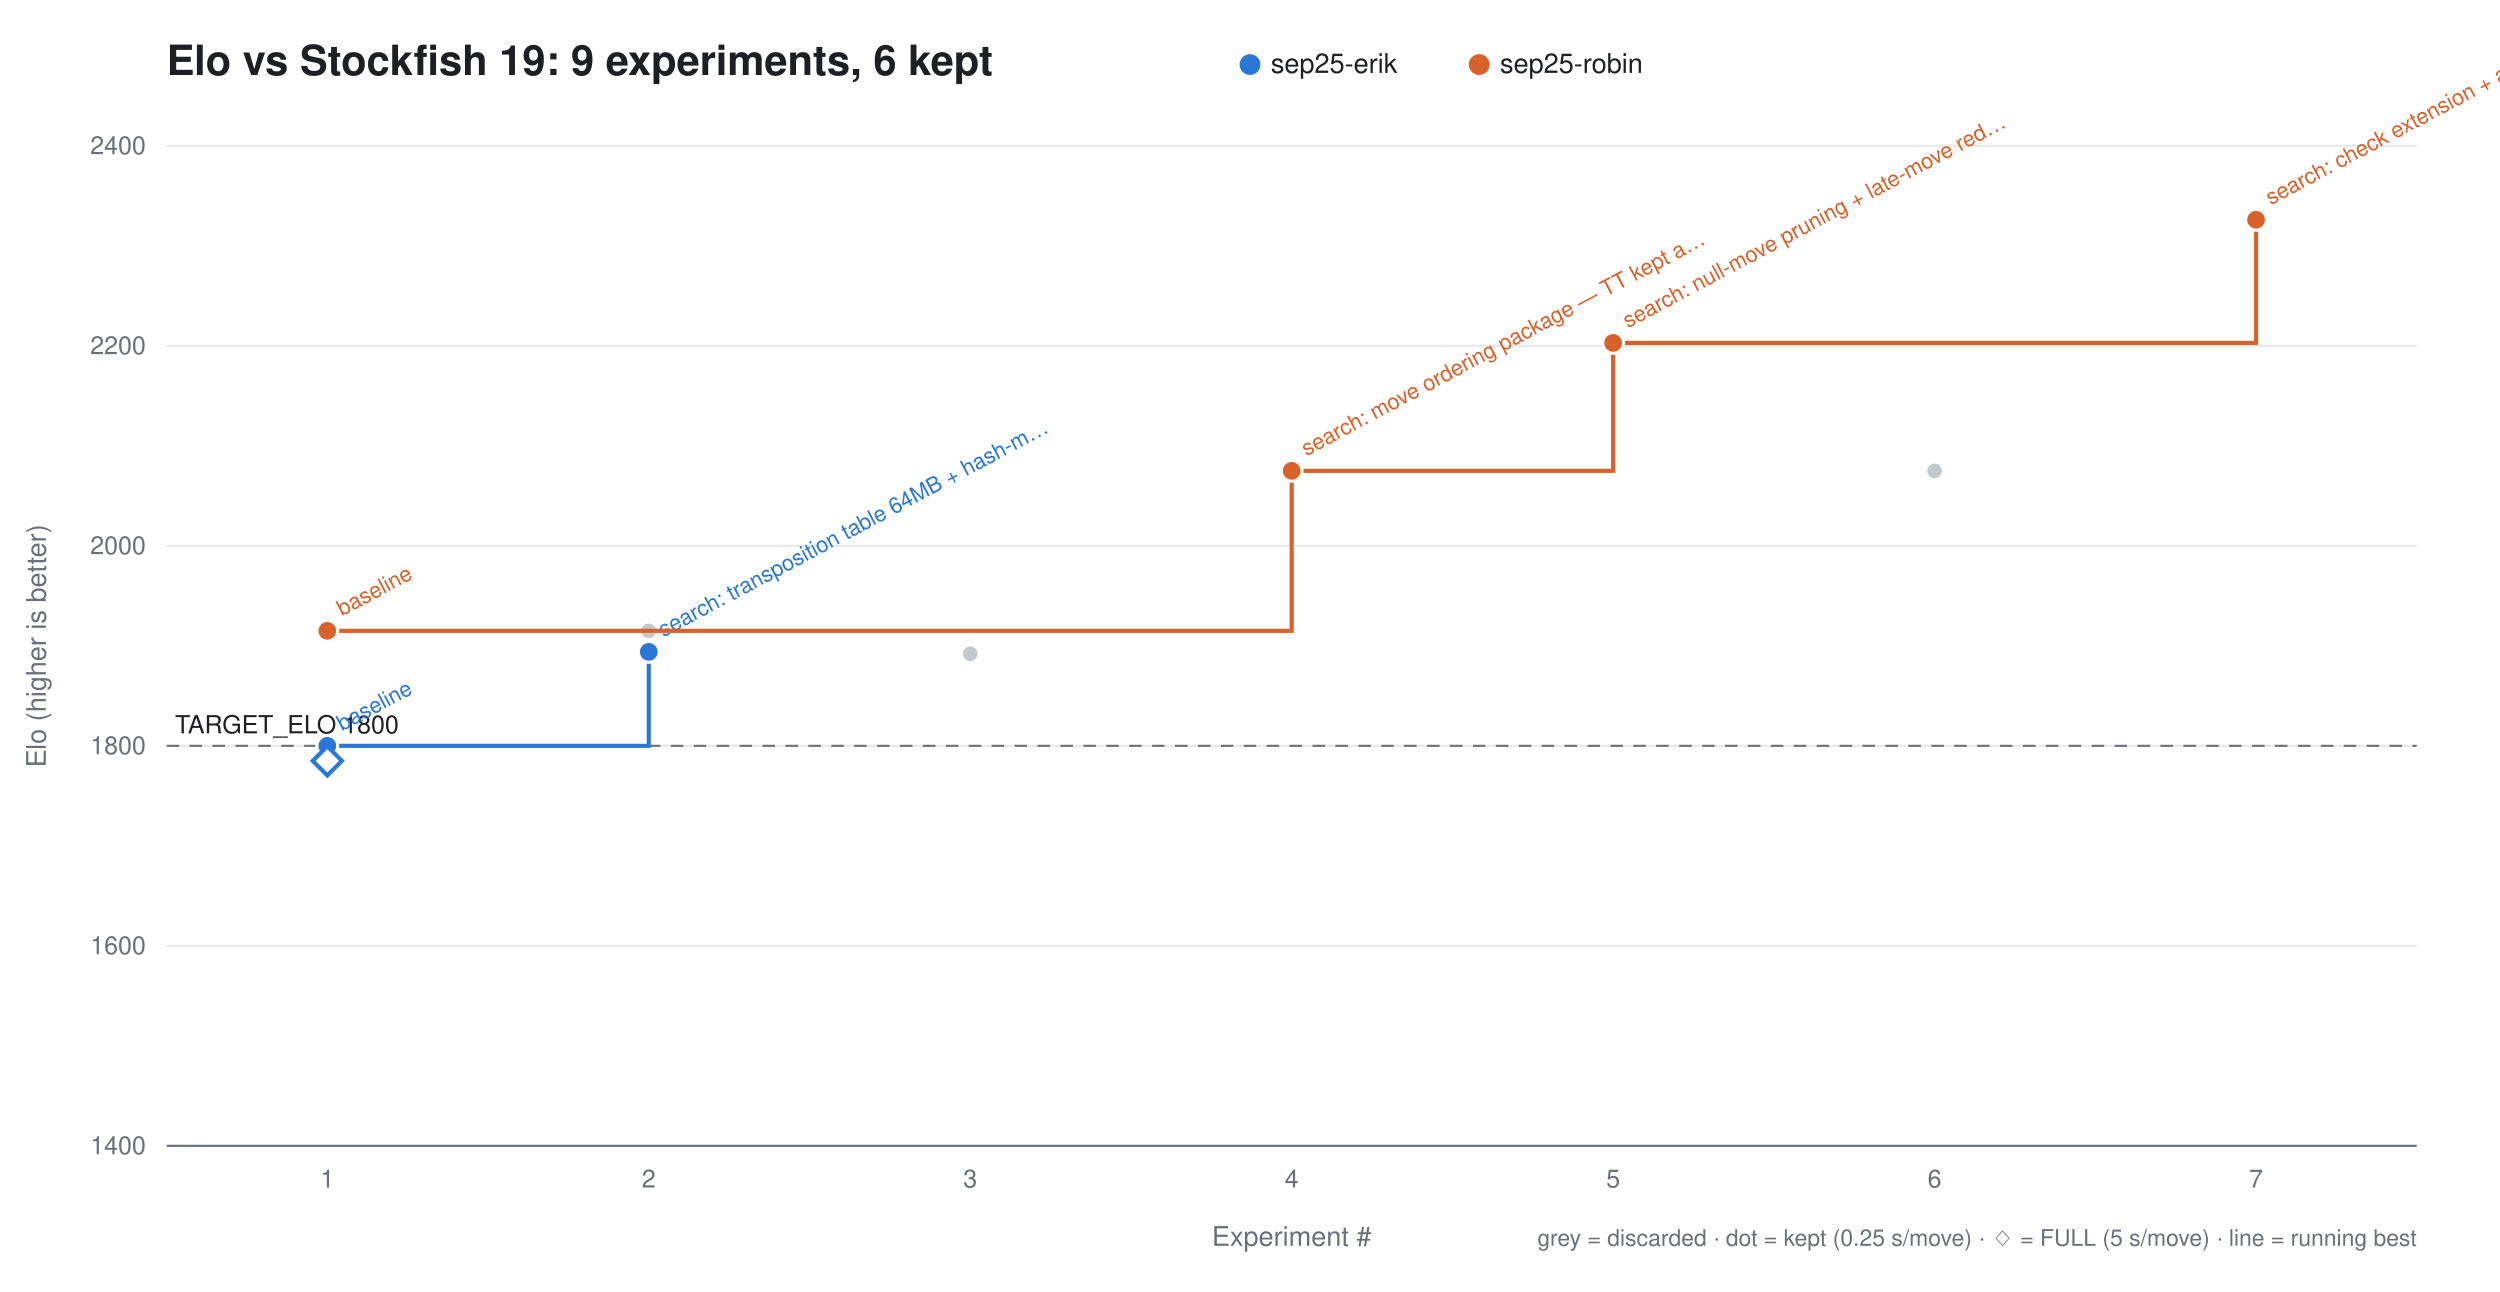
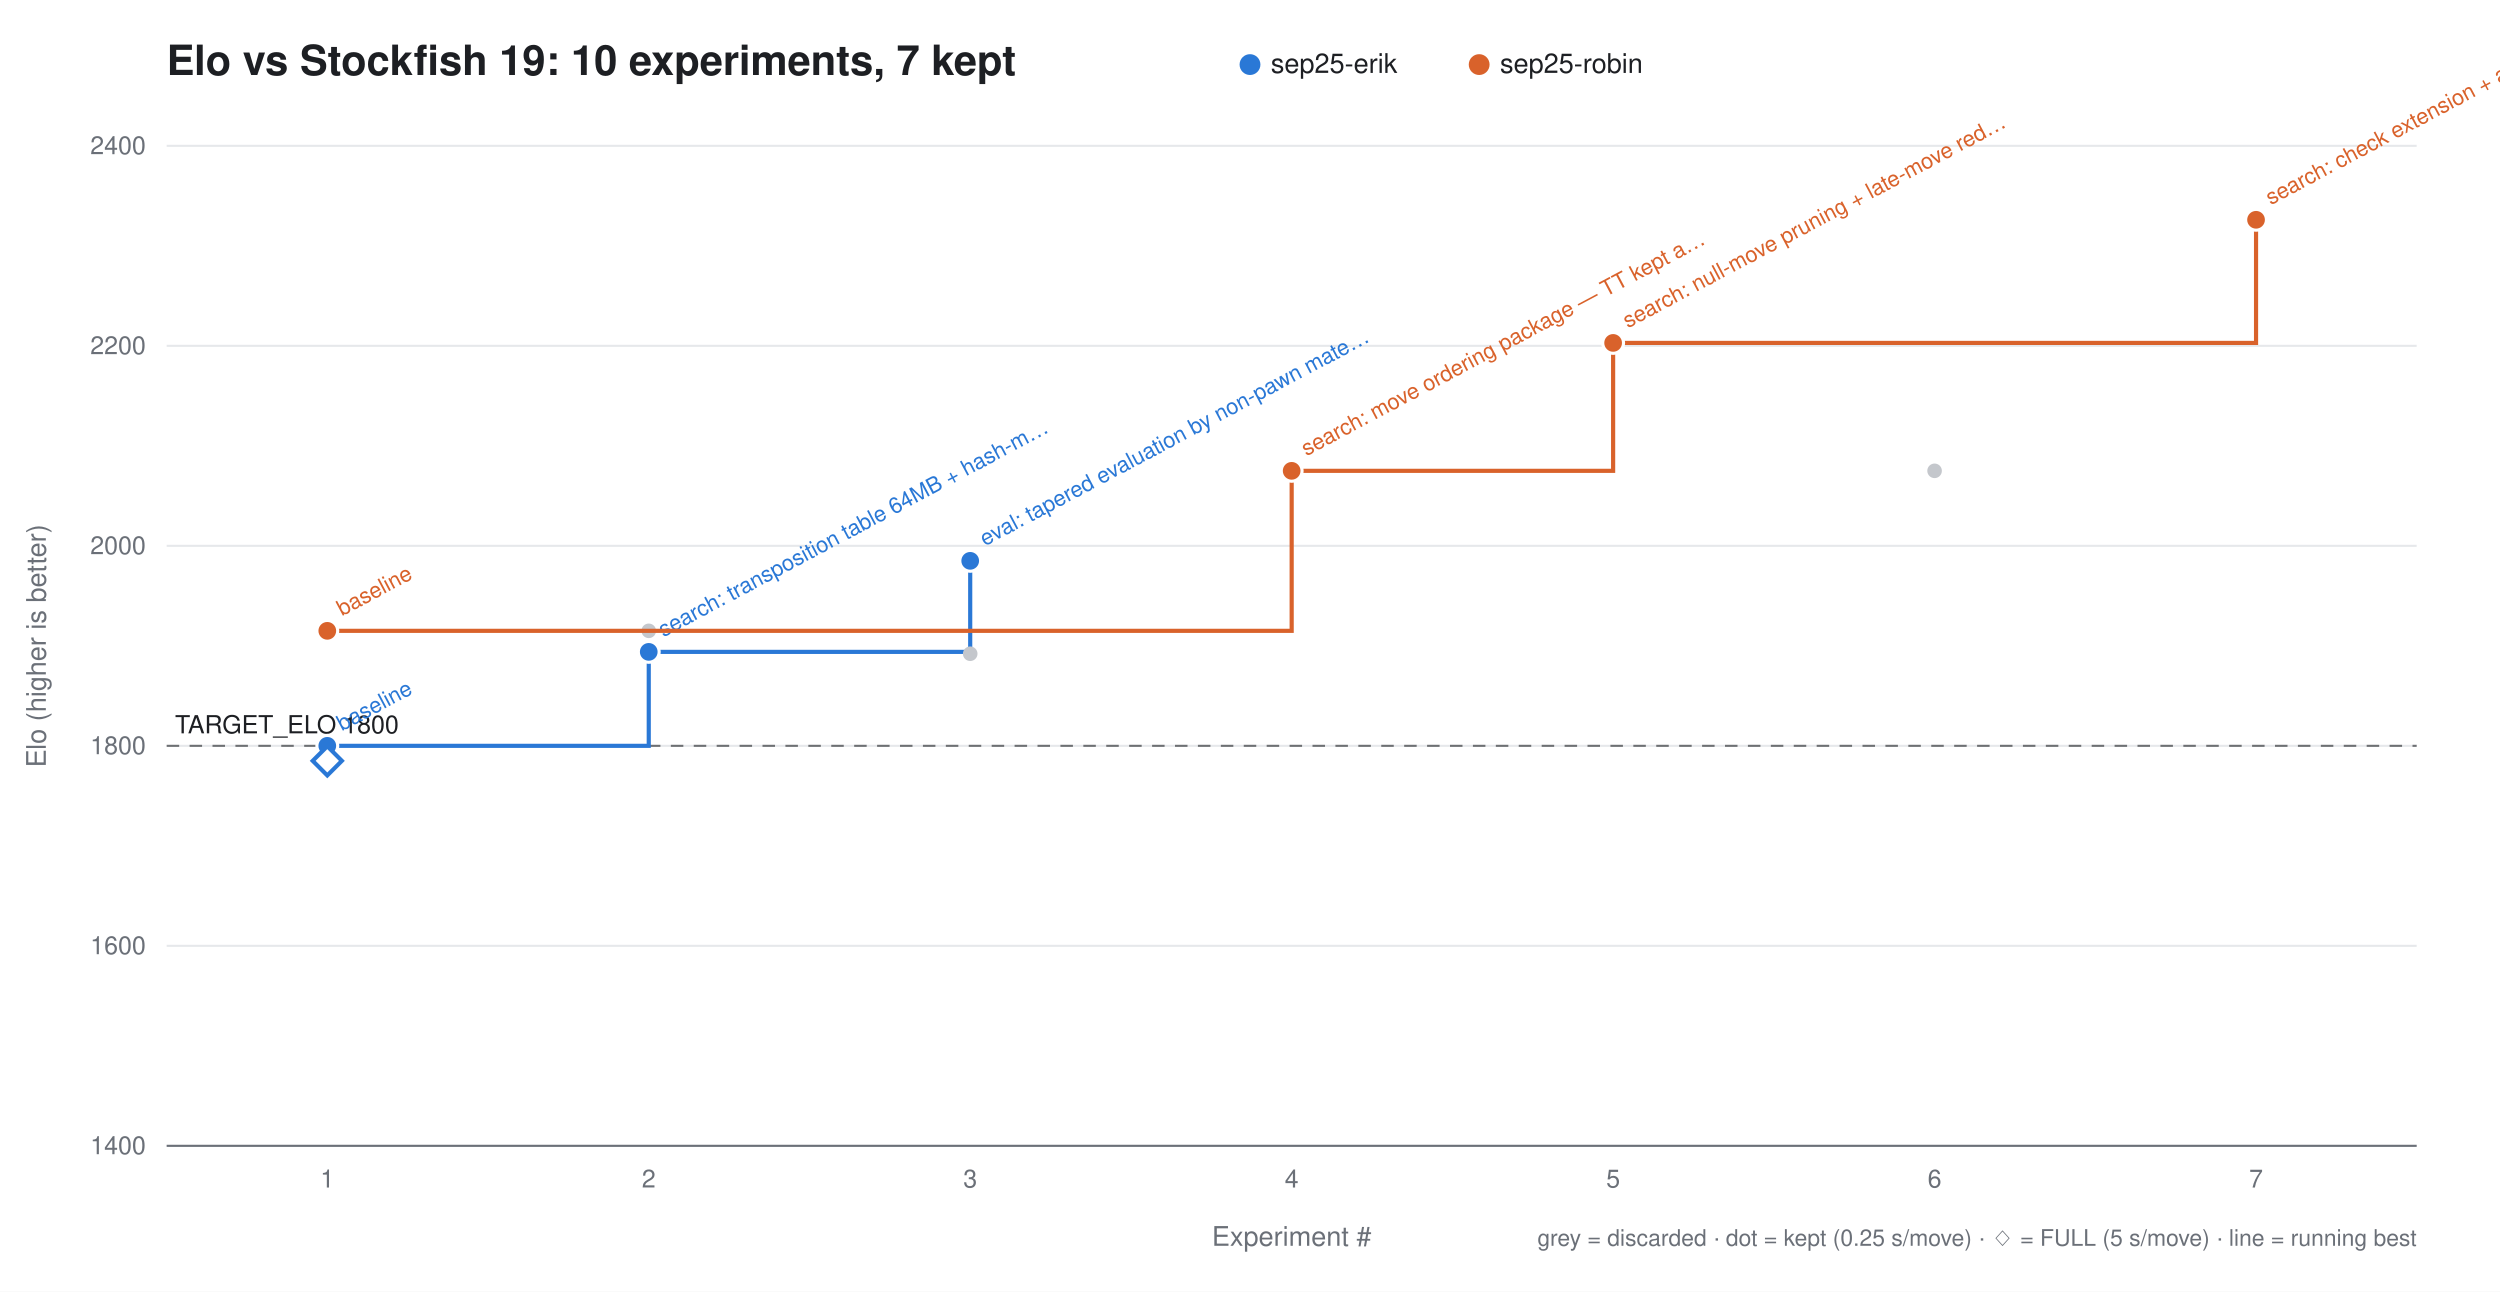
<svg xmlns="http://www.w3.org/2000/svg" width="1200" height="620" viewBox="0 0 1200 620" font-family="-apple-system,Segoe UI,Helvetica,Arial,sans-serif">
  <rect width="1200" height="620" fill="#ffffff" />
-   <text x="80" y="36" font-size="20" font-weight="600" fill="#1d1f23">Elo vs Stockfish 19: 9 experiments, 6 kept</text>
+   <text x="80" y="36" font-size="20" font-weight="600" fill="#1d1f23">Elo vs Stockfish 19: 10 experiments, 7 kept</text>
  <line x1="80" x2="1160" y1="550.0" y2="550.0" stroke="#e6e8eb" />
  <text x="70" y="554.0" font-size="12" text-anchor="end" fill="#6b7078">1400</text>
  <line x1="80" x2="1160" y1="454.0" y2="454.0" stroke="#e6e8eb" />
  <text x="70" y="458.0" font-size="12" text-anchor="end" fill="#6b7078">1600</text>
  <line x1="80" x2="1160" y1="358.0" y2="358.0" stroke="#e6e8eb" />
  <text x="70" y="362.0" font-size="12" text-anchor="end" fill="#6b7078">1800</text>
  <line x1="80" x2="1160" y1="262.0" y2="262.0" stroke="#e6e8eb" />
  <text x="70" y="266.0" font-size="12" text-anchor="end" fill="#6b7078">2000</text>
  <line x1="80" x2="1160" y1="166.0" y2="166.0" stroke="#e6e8eb" />
  <text x="70" y="170.0" font-size="12" text-anchor="end" fill="#6b7078">2200</text>
  <line x1="80" x2="1160" y1="70.0" y2="70.0" stroke="#e6e8eb" />
  <text x="70" y="74.0" font-size="12" text-anchor="end" fill="#6b7078">2400</text>
  <text x="157.1" y="570" font-size="12" text-anchor="middle" fill="#6b7078">1</text>
  <text x="311.4" y="570" font-size="12" text-anchor="middle" fill="#6b7078">2</text>
  <text x="465.7" y="570" font-size="12" text-anchor="middle" fill="#6b7078">3</text>
  <text x="620.0" y="570" font-size="12" text-anchor="middle" fill="#6b7078">4</text>
  <text x="774.3" y="570" font-size="12" text-anchor="middle" fill="#6b7078">5</text>
  <text x="928.6" y="570" font-size="12" text-anchor="middle" fill="#6b7078">6</text>
  <text x="1082.9" y="570" font-size="12" text-anchor="middle" fill="#6b7078">7</text>
  <line x1="80" x2="1160" y1="550" y2="550" stroke="#6b7078" />
  <text x="620.0" y="598" font-size="13" text-anchor="middle" fill="#6b7078">Experiment #</text>
  <text x="22" y="310.0" font-size="13" text-anchor="middle" fill="#6b7078" transform="rotate(-90 22 310.0)">Elo (higher is better)</text>
  <line x1="80" x2="1160" y1="358.0" y2="358.0" stroke="#1d1f23" stroke-dasharray="6 5" opacity="0.6" />
  <text x="84" y="352.0" font-size="12" fill="#1d1f23">TARGET_ELO 1800</text>
  <circle cx="600" cy="31" r="5" fill="#2a78d6" />
  <text x="610" y="35" font-size="13" fill="#1d1f23">sep25-erik</text>
-   <path d="M157.1,358.0 L311.4,358.0 L311.4,312.9 L311.4,312.9" fill="none" stroke="#2a78d6" stroke-width="2" />
+   <path d="M157.1,358.0 L311.4,358.0 L311.4,312.9 L465.7,312.9 L465.7,269.2 L465.7,269.2" fill="none" stroke="#2a78d6" stroke-width="2" />
  <circle cx="157.1" cy="358.0" r="5" fill="#2a78d6" stroke="#ffffff" stroke-width="1.5" />
  <text x="164.1" y="351.0" font-size="10.5" fill="#2a78d6" transform="rotate(-28 164.1 351.0)">baseline</text>
  <circle cx="311.4" cy="312.9" r="5" fill="#2a78d6" stroke="#ffffff" stroke-width="1.5" />
  <text x="318.4" y="305.9" font-size="10.5" fill="#2a78d6" transform="rotate(-28 318.4 305.9)">search: transposition table 64MB + hash-m…</text>
+   <circle cx="465.7" cy="269.2" r="5" fill="#2a78d6" stroke="#ffffff" stroke-width="1.5" />
+   <text x="472.7" y="262.2" font-size="10.5" fill="#2a78d6" transform="rotate(-28 472.7 262.2)">eval: tapered evaluation by non-pawn mate…</text>
  <path d="M157.1,358.2 L164.1,365.2 L157.1,372.2 L150.1,365.2 Z" fill="#ffffff" stroke="#2a78d6" stroke-width="2" />
  <circle cx="710" cy="31" r="5" fill="#d9622b" />
  <text x="720" y="35" font-size="13" fill="#1d1f23">sep25-robin</text>
  <circle cx="311.4" cy="302.8" r="3.5" fill="#c4c7cc" />
  <circle cx="465.7" cy="313.8" r="3.5" fill="#c4c7cc" />
  <circle cx="928.6" cy="226.0" r="3.5" fill="#c4c7cc" />
  <path d="M157.1,302.8 L620.0,302.8 L620.0,226.0 L774.3,226.0 L774.3,164.6 L1082.9,164.6 L1082.9,105.5 L1082.9,105.5" fill="none" stroke="#d9622b" stroke-width="2" />
  <circle cx="157.1" cy="302.8" r="5" fill="#d9622b" stroke="#ffffff" stroke-width="1.5" />
  <text x="164.1" y="295.8" font-size="10.5" fill="#d9622b" transform="rotate(-28 164.1 295.8)">baseline</text>
  <circle cx="620.0" cy="226.0" r="5" fill="#d9622b" stroke="#ffffff" stroke-width="1.5" />
  <text x="627.0" y="219.0" font-size="10.5" fill="#d9622b" transform="rotate(-28 627.0 219.0)">search: move ordering package — TT kept a…</text>
  <circle cx="774.3" cy="164.6" r="5" fill="#d9622b" stroke="#ffffff" stroke-width="1.5" />
  <text x="781.3" y="157.6" font-size="10.5" fill="#d9622b" transform="rotate(-28 781.3 157.6)">search: null-move pruning + late-move red…</text>
  <circle cx="1082.9" cy="105.5" r="5" fill="#d9622b" stroke="#ffffff" stroke-width="1.5" />
  <text x="1089.9" y="98.5" font-size="10.5" fill="#d9622b" transform="rotate(-28 1089.9 98.5)">search: check extension + all evasions in…</text>
  <text x="1160" y="598" font-size="11" text-anchor="end" fill="#6b7078">grey = discarded · dot = kept (0.25 s/move) · ◇ = FULL (5 s/move) · line = running best</text>
</svg>
